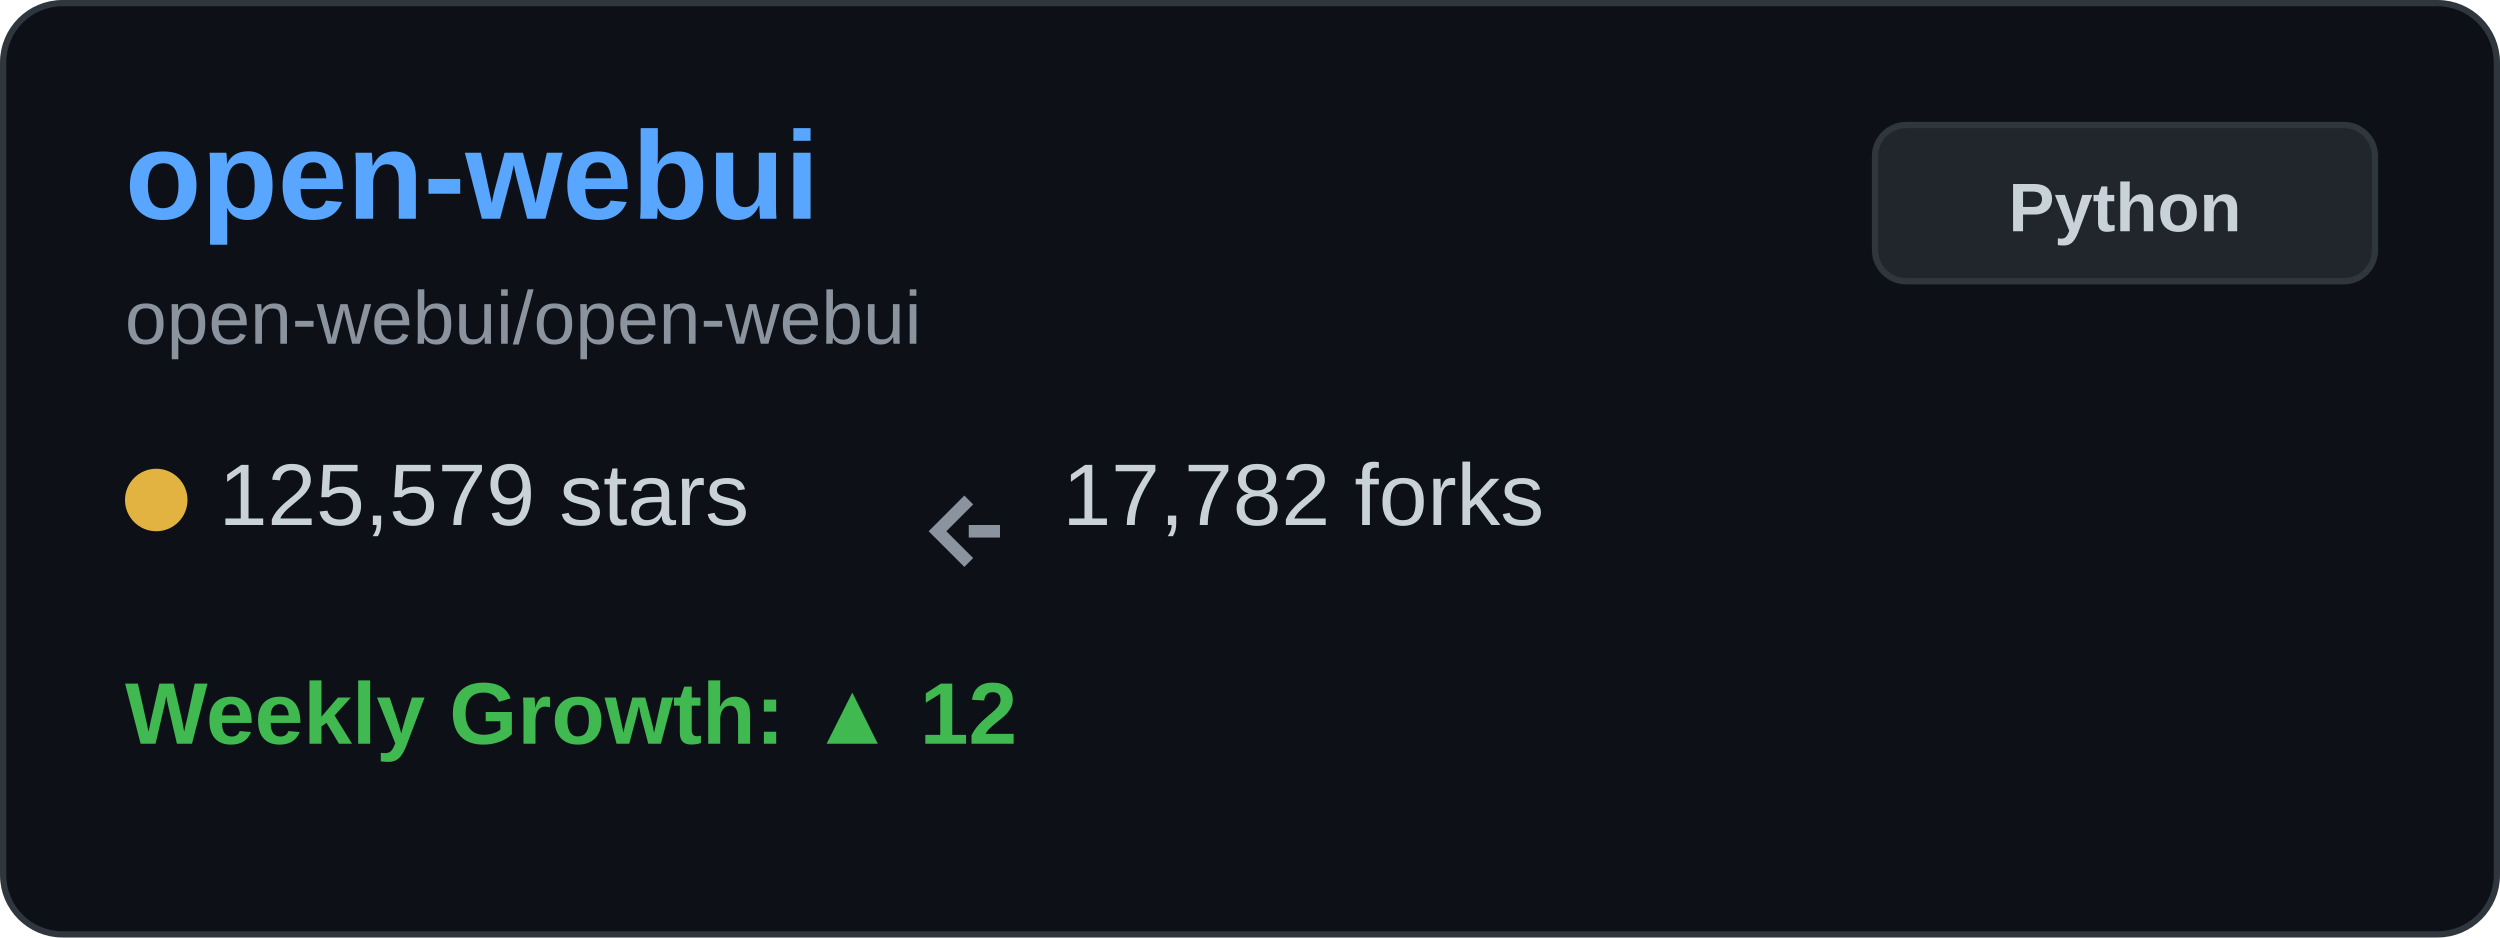
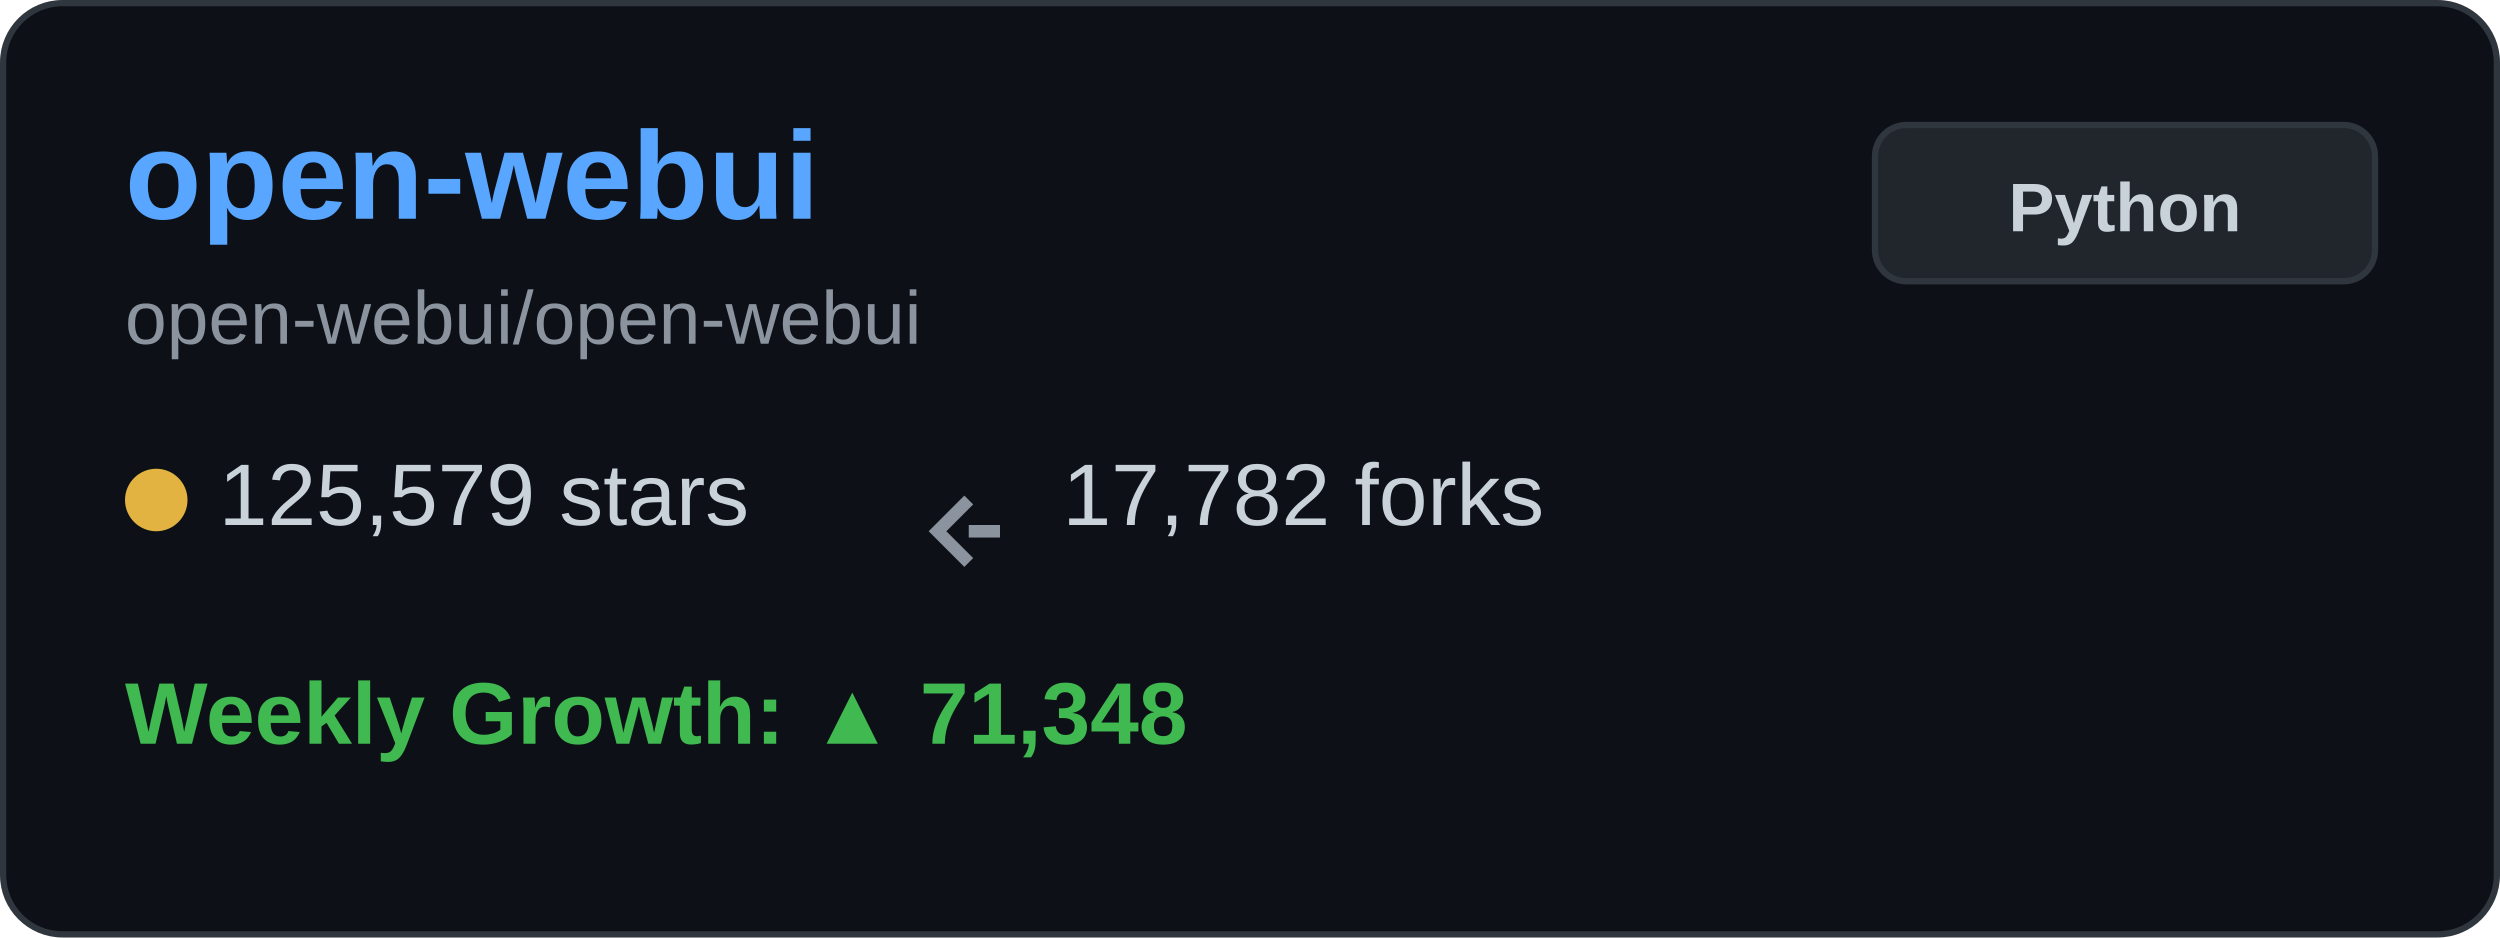
<svg xmlns="http://www.w3.org/2000/svg" width="400" height="150" viewBox="0 0 400 150" fill="none">
  <rect x="0.5" y="0.5" width="399" height="149" rx="9.5" fill="#0d1117" stroke="#30363d" />
  <text x="20" y="35" font-family="Arial, sans-serif" font-size="20" font-weight="bold" fill="#58a6ff">open-webui</text>
  <text x="20" y="55" font-family="Arial, sans-serif" font-size="12" fill="#8b949e">open-webui/open-webui</text>
  <g transform="translate(20, 80)">
    <circle cx="5" cy="0" r="5" fill="#e3b341" />
    <text x="15" y="4" font-family="Arial, sans-serif" font-size="14" fill="#c9d1d9">125,579 stars</text>
  </g>
  <g transform="translate(150, 80)">
    <path d="M5 0 L0 5 L5 10 M5 5 L10 5" stroke="#8b949e" stroke-width="2" fill="none" />
    <text x="20" y="4" font-family="Arial, sans-serif" font-size="14" fill="#c9d1d9">17,782 forks</text>
  </g>
  <g transform="translate(20, 115)">
-     <text x="0" y="4" font-family="Arial, sans-serif" font-size="14" font-weight="bold" fill="#3fb950">Weekly Growth: ▲ 12</text>
+     <text x="0" y="4" font-family="Arial, sans-serif" font-size="14" font-weight="bold" fill="#3fb950">Weekly Growth: ▲ 71,348</text>
  </g>
  <rect x="300" y="20" width="80" height="25" rx="5" fill="#21262d" stroke="#30363d" />
  <text x="340" y="37" font-family="Arial, sans-serif" font-size="11" font-weight="bold" fill="#c9d1d9" text-anchor="middle">Python</text>
</svg>
